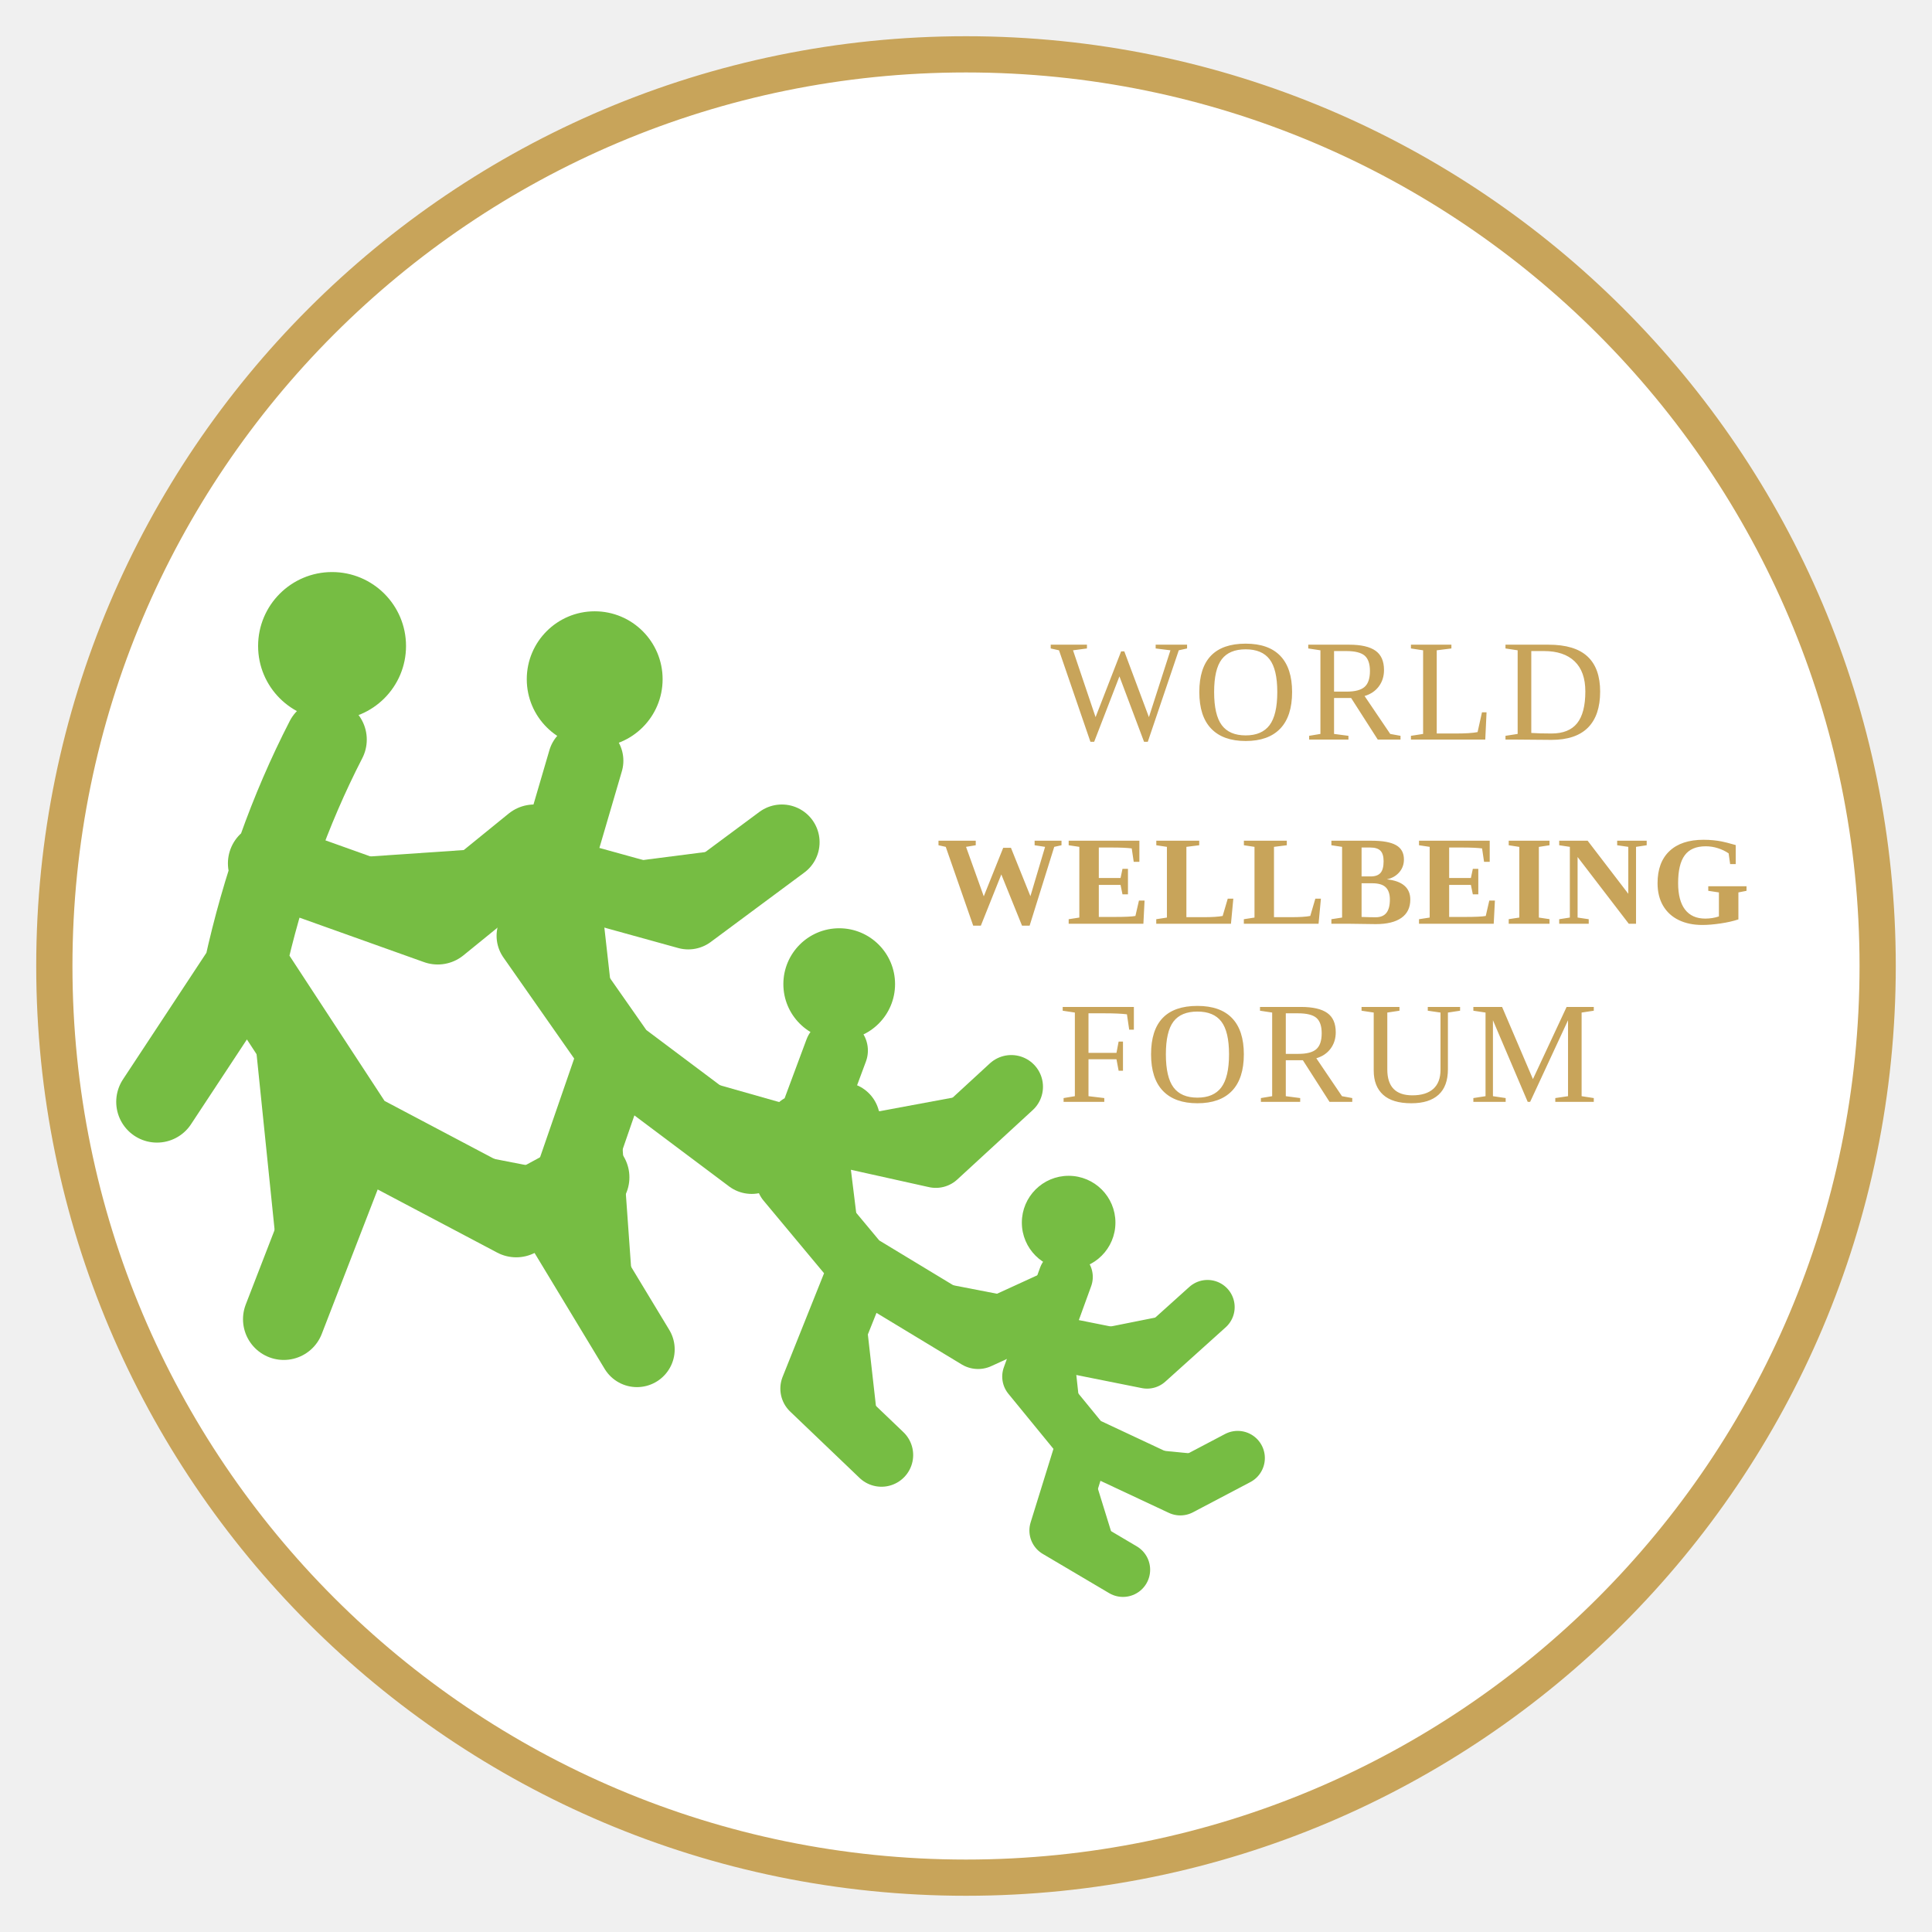
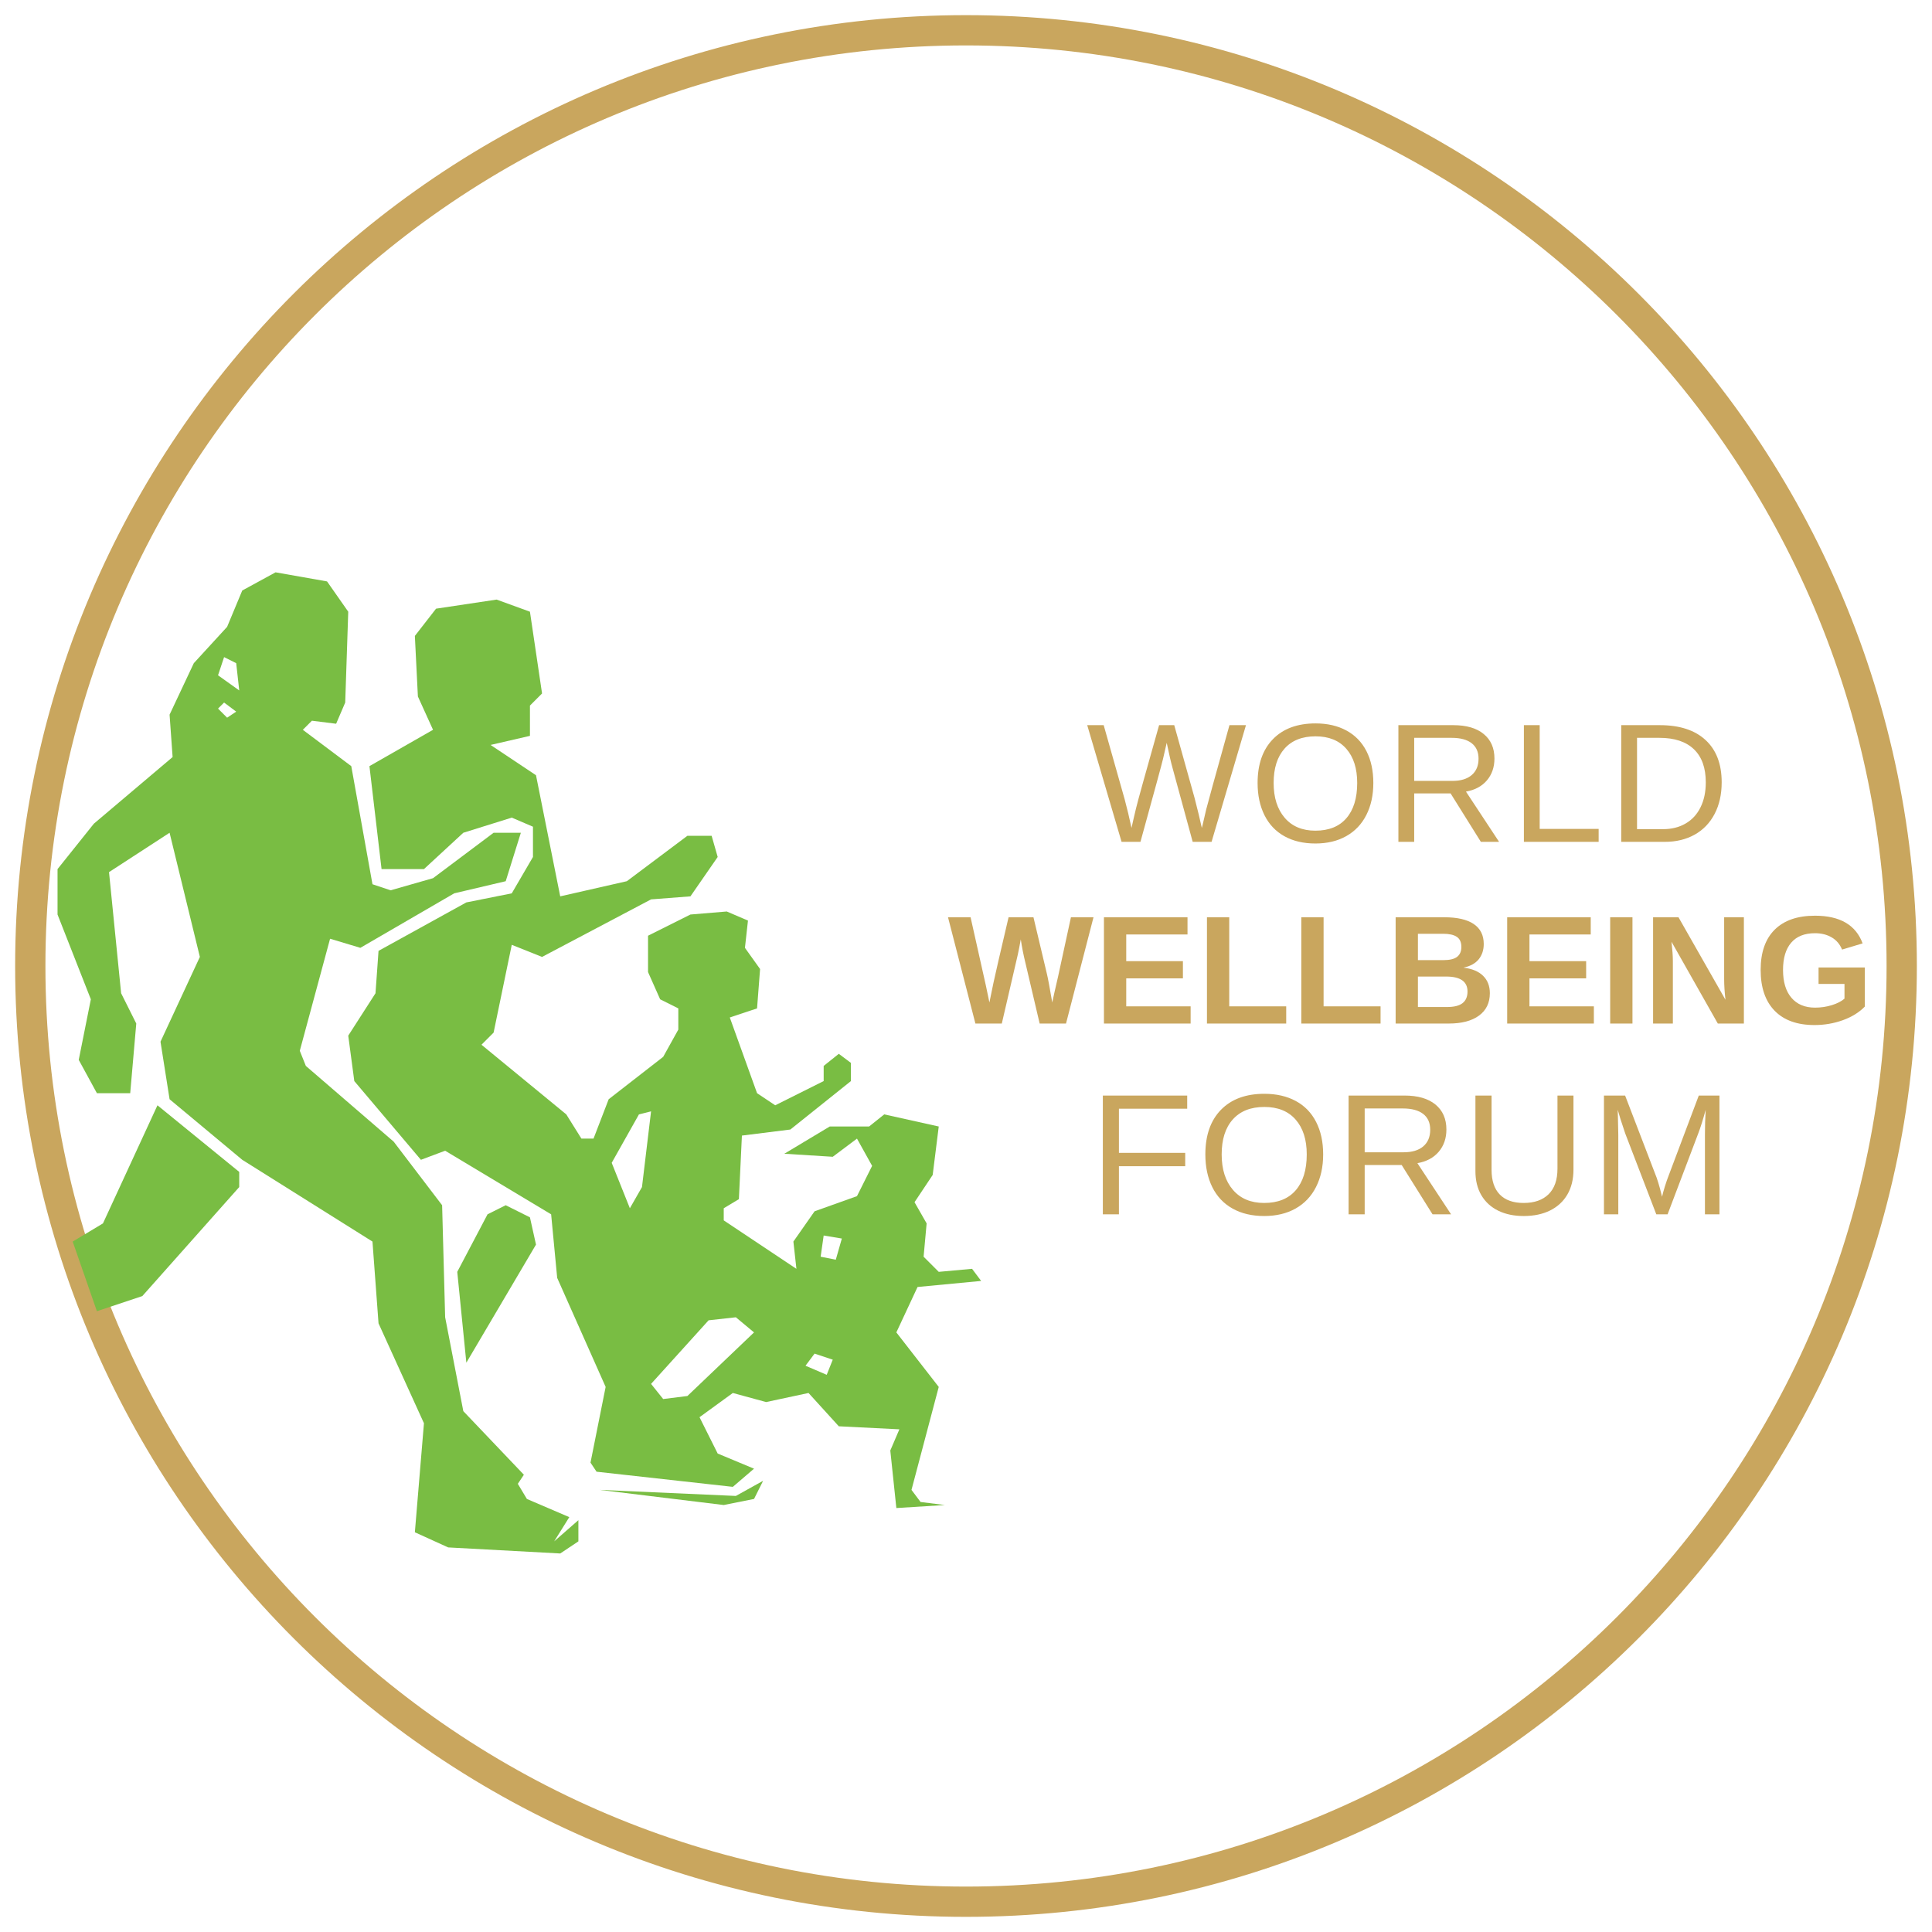
- <svg xmlns="http://www.w3.org/2000/svg" viewBox="0 0 640 640" role="img" aria-labelledby="title desc">
-   <circle cx="320" cy="320" r="302" fill="#fff" stroke="#c8a45a" stroke-width="12" />
-   <g fill="#76bd43" stroke="#76bd43" stroke-linecap="round" stroke-linejoin="round">
-     <circle cx="110" cy="214" r="24" />
-     <path stroke-width="27" d="M108 245 Q90 280 81 321 L52 365 M89 286 L145 306 L177 280 M82 320 L118 375 L94 437 M118 375 L171 403 L195 390" />
-     <circle cx="197" cy="225" r="22" />
-     <path stroke-width="25" d="M194 252 L177 310 L205 350 M181 289 L228 302 L259 279 M204 349 L185 404 L211 447 M205 350 L249 383 L279 371" />
-     <circle cx="278" cy="326" r="18" />
-     <path stroke-width="21" d="M277 348 L261 391 L286 421 M265 373 L310 383 L335 360 M285 420 L269 460 L292 482 M286 420 L324 443 L348 432" />
-     <circle cx="354" cy="405" r="15" />
-     <path stroke-width="18" d="M353 423 L341 456 L359 478 M345 444 L380 451 L400 433 M359 478 L350 507 L372 520 M359 478 L391 493 L410 483" />
-   </g>
-   <g fill="#c8a45a" font-family="Georgia, 'Times New Roman', serif" text-anchor="middle">
-     <text x="440" y="245" font-size="48" letter-spacing="2">WORLD</text>
-     <text x="445" y="306" font-size="42" font-weight="bold" letter-spacing="1">WELLBEING</text>
-     <text x="440" y="365" font-size="48" letter-spacing="2">FORUM</text>
+ <svg xmlns="http://www.w3.org/2000/svg" viewBox="0 0 638 638" role="img" aria-labelledby="t d">
+   <rect width="638" height="638" fill="#fff" />
+   <circle cx="319" cy="319" r="309" fill="none" stroke="#c9a65e" stroke-width="10" />
+   <path d="M252,489 L243,494 L198,492 L239,497 L249,495Z M269,447 L275,449 L273,454 L266,451Z M249,440 L227,461 L219,462 L215,457 L234,436 L243,435Z M272,408 L278,409 L276,416 L271,415Z M167,398 L161,401 L151,420 L154,450 L177,411 L175,402Z M215,367 L212,392 L208,399 L202,384 L211,368Z M52,365 L34,404 L24,410 L32,433 L47,428 L79,392 L79,387Z M74,232 L78,235 L75,237 L72,234Z M74,217 L78,219 L79,228 L72,223Z M144,201 L137,210 L138,230 L143,241 L122,253 L126,287 L140,287 L153,275 L169,270 L176,273 L176,283 L169,295 L154,298 L125,314 L124,328 L115,342 L117,357 L139,383 L147,380 L182,401 L184,422 L200,458 L195,483 L197,486 L242,491 L249,485 L237,480 L231,468 L242,460 L253,463 L267,460 L277,471 L297,472 L294,479 L296,498 L312,497 L304,496 L301,492 L310,458 L296,440 L303,425 L324,423 L321,419 L310,420 L305,415 L306,404 L302,397 L308,388 L310,372 L292,368 L287,372 L274,372 L259,381 L275,382 L283,376 L288,385 L283,395 L269,400 L262,410 L263,419 L239,403 L239,399 L244,396 L245,375 L261,373 L281,357 L281,351 L277,348 L272,352 L272,357 L256,365 L250,361 L241,336 L250,333 L251,320 L246,313 L247,304 L240,301 L228,302 L214,309 L214,321 L218,330 L224,333 L224,340 L219,349 L201,363 L196,376 L192,376 L187,368 L159,345 L163,341 L169,312 L179,316 L215,297 L228,296 L237,283 L235,276 L227,276 L207,291 L185,296 L177,256 L162,246 L175,243 L175,233 L179,229 L175,202 L164,198Z M91,189 L80,195 L75,207 L64,219 L56,236 L57,250 L31,272 L19,287 L19,302 L30,330 L26,350 L32,361 L43,361 L45,338 L40,328 L36,288 L56,275 L66,316 L53,344 L56,363 L80,383 L123,410 L125,437 L140,470 L137,506 L148,511 L185,513 L191,509 L191,502 L183,509 L188,501 L174,495 L171,490 L173,487 L153,466 L147,435 L146,398 L130,377 L101,352 L99,347 L109,310 L119,313 L150,295 L167,291 L172,275 L163,275 L143,290 L129,294 L123,292 L116,253 L100,241 L103,238 L111,239 L114,232 L115,202 L108,192Z" fill="#79bd43" />
+   <g fill="#c9a65e" font-family="Arial,Helvetica,sans-serif" text-anchor="middle">
+     <text x="465" y="278" font-size="56" font-weight="300" letter-spacing="1">WORLD</text>
+     <text x="466" y="338" font-size="51" font-weight="700" letter-spacing="0">WELLBEING</text>
+     <text x="466" y="401" font-size="57" font-weight="300" letter-spacing="1">FORUM</text>
  </g>
</svg>
